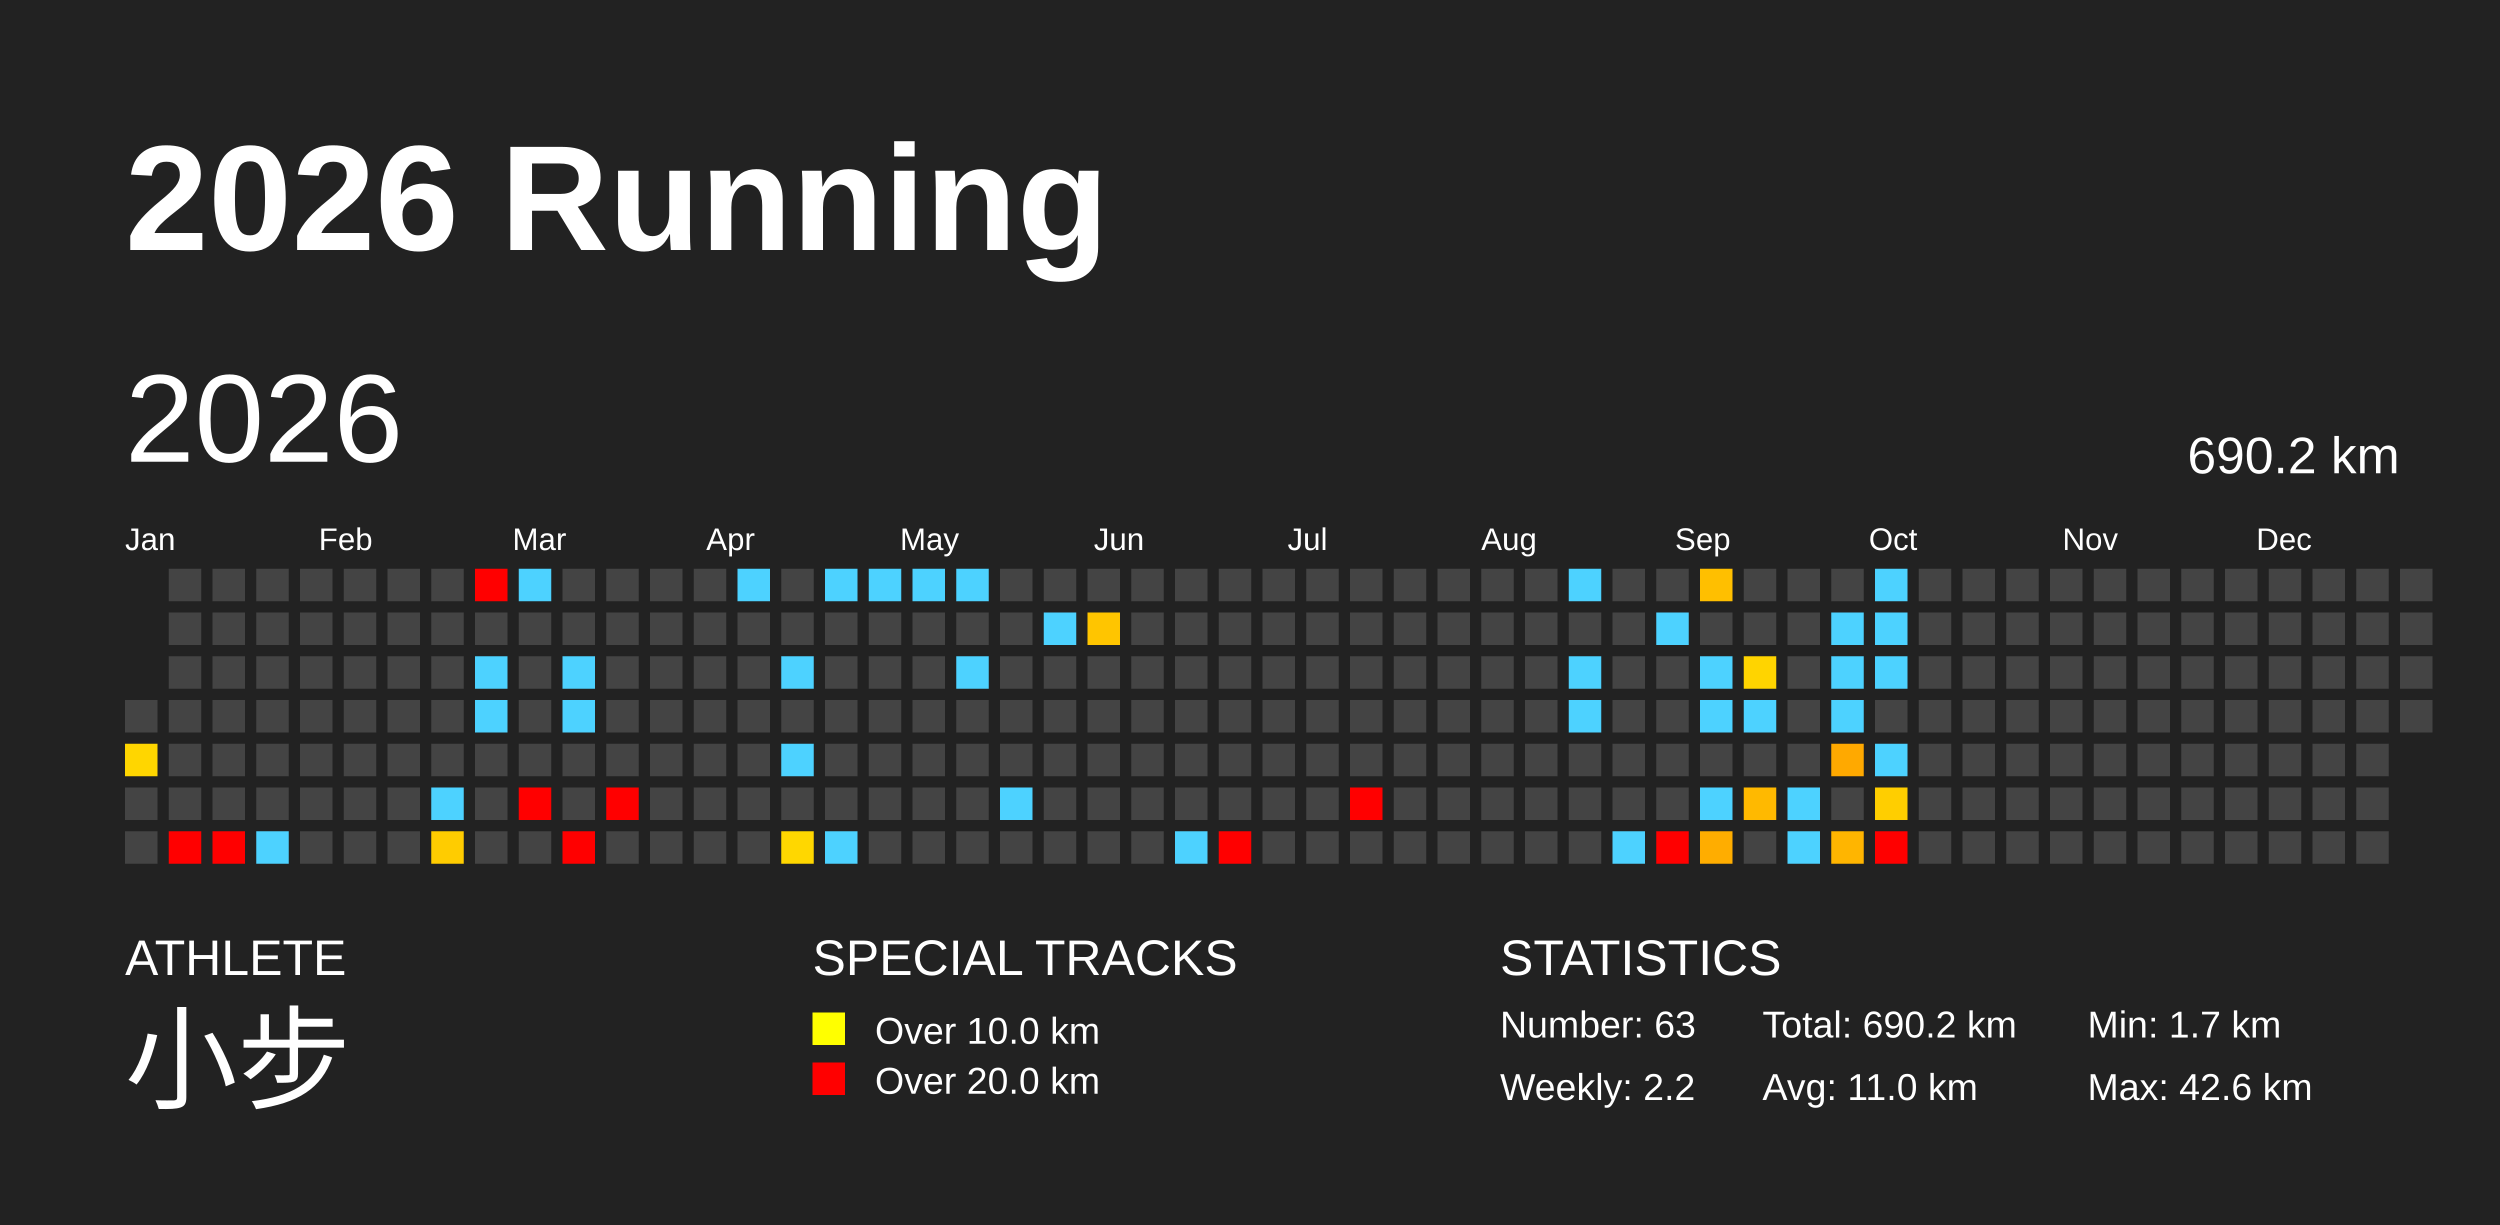
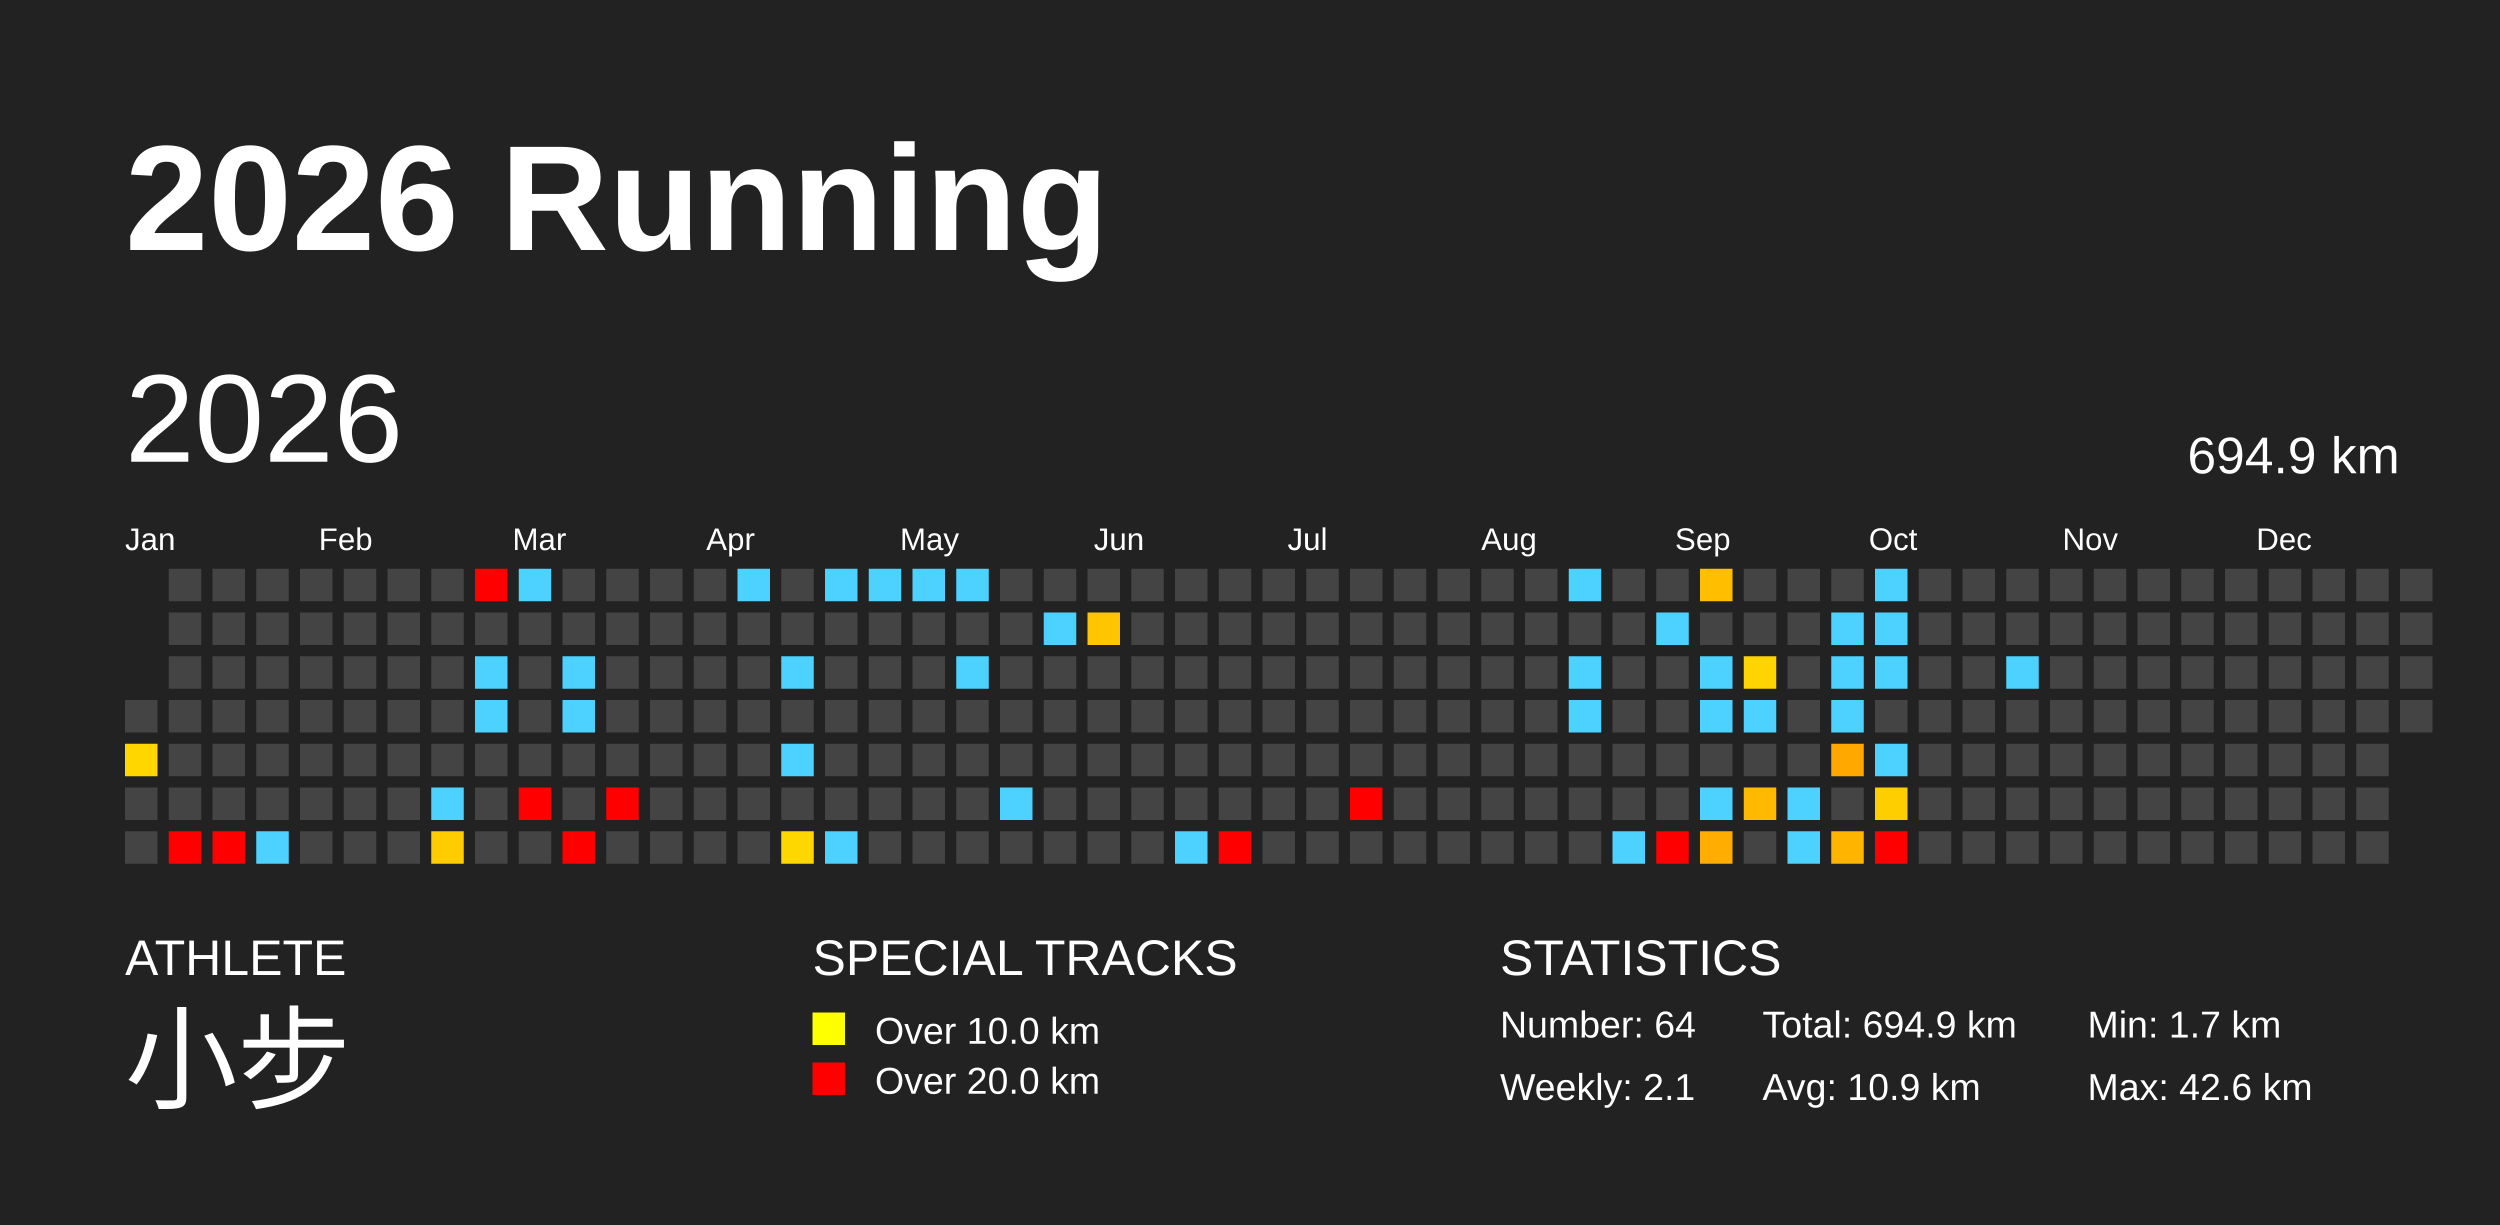
<svg xmlns="http://www.w3.org/2000/svg" baseProfile="full" height="98mm" version="1.1" viewBox="0,0,200,98" width="200mm">
  <defs />
  <rect fill="#222222" height="98" width="200" x="0" y="0" />
  <text fill="#FFFFFF" style="font-size:12px; font-family:Arial; font-weight:bold;" x="10" y="20">2026 Running</text>
  <text fill="#FFFFFF" style="font-size:4px; font-family:Arial" x="10" y="78">ATHLETE</text>
  <text fill="#FFFFFF" style="font-size:9px; font-family:Arial" x="10" y="88">小步</text>
  <text fill="#FFFFFF" style="font-size:4px; font-family:Arial" x="65" y="78">SPECIAL TRACKS</text>
  <rect fill="yellow" height="2.6" width="2.6" x="65" y="81" />
  <text fill="#FFFFFF" style="font-size:3px; font-family:Arial" x="70" y="83.5">Over 10.0 km</text>
  <rect fill="red" height="2.6" width="2.6" x="65" y="85" />
  <text fill="#FFFFFF" style="font-size:3px; font-family:Arial" x="70" y="87.5">Over 20.0 km</text>
  <text fill="#FFFFFF" style="font-size:4px; font-family:Arial" x="120" y="78">STATISTICS</text>
-   <text fill="#FFFFFF" style="font-size:3px; font-family:Arial" x="120" y="83">Number: 63</text>
-   <text fill="#FFFFFF" style="font-size:3px; font-family:Arial" x="120" y="88">Weekly: 2.2</text>
-   <text fill="#FFFFFF" style="font-size:3px; font-family:Arial" x="141" y="83">Total: 690.2 km</text>
-   <text fill="#FFFFFF" style="font-size:3px; font-family:Arial" x="141" y="88">Avg: 11.0 km</text>
+   <text fill="#FFFFFF" style="font-size:3px; font-family:Arial" x="120" y="83">Number: 64</text>
+   <text fill="#FFFFFF" style="font-size:3px; font-family:Arial" x="120" y="88">Weekly: 2.1</text>
+   <text fill="#FFFFFF" style="font-size:3px; font-family:Arial" x="141" y="83">Total: 694.9 km</text>
+   <text fill="#FFFFFF" style="font-size:3px; font-family:Arial" x="141" y="88">Avg: 10.9 km</text>
  <text fill="#FFFFFF" style="font-size:3px; font-family:Arial" x="167" y="83">Min: 1.7 km</text>
  <text fill="#FFFFFF" style="font-size:3px; font-family:Arial" x="167" y="88">Max: 42.6 km</text>
  <text dominant-baseline="hanging" fill="#FFFFFF" style="font-size:10.0px; font-family:Arial;" x="10" y="30">2026</text>
-   <text dominant-baseline="hanging" fill="#FFFFFF" style="font-size:4.125px; font-family:Arial;" x="175" y="35">690.2 km</text>
+   <text dominant-baseline="hanging" fill="#FFFFFF" style="font-size:4.125px; font-family:Arial;" x="175" y="35">694.9 km</text>
  <text fill="#FFFFFF" style="font-size:2.5px; font-family:Arial" x="10.0" y="44">Jan</text>
  <text fill="#FFFFFF" style="font-size:2.5px; font-family:Arial" x="25.5" y="44">Feb</text>
  <text fill="#FFFFFF" style="font-size:2.5px; font-family:Arial" x="41.0" y="44">Mar</text>
  <text fill="#FFFFFF" style="font-size:2.5px; font-family:Arial" x="56.5" y="44">Apr</text>
  <text fill="#FFFFFF" style="font-size:2.5px; font-family:Arial" x="72.0" y="44">May</text>
  <text fill="#FFFFFF" style="font-size:2.5px; font-family:Arial" x="87.5" y="44">Jun</text>
  <text fill="#FFFFFF" style="font-size:2.5px; font-family:Arial" x="103.0" y="44">Jul</text>
  <text fill="#FFFFFF" style="font-size:2.5px; font-family:Arial" x="118.5" y="44">Aug</text>
  <text fill="#FFFFFF" style="font-size:2.5px; font-family:Arial" x="134.0" y="44">Sep</text>
  <text fill="#FFFFFF" style="font-size:2.5px; font-family:Arial" x="149.5" y="44">Oct</text>
  <text fill="#FFFFFF" style="font-size:2.5px; font-family:Arial" x="165.0" y="44">Nov</text>
  <text fill="#FFFFFF" style="font-size:2.5px; font-family:Arial" x="180.5" y="44">Dec</text>
  <rect fill="#444444" height="2.6" width="2.6" x="10.0" y="56.0" />
  <rect fill="#ffd600" height="2.6" width="2.6" x="10.0" y="59.5" />
  <rect fill="#444444" height="2.6" width="2.6" x="10.0" y="63.0" />
  <rect fill="#444444" height="2.6" width="2.6" x="10.0" y="66.5" />
  <rect fill="#444444" height="2.6" width="2.6" x="13.5" y="45.5" />
  <rect fill="#444444" height="2.6" width="2.6" x="13.5" y="49.0" />
  <rect fill="#444444" height="2.6" width="2.6" x="13.5" y="52.5" />
  <rect fill="#444444" height="2.6" width="2.6" x="13.5" y="56.0" />
  <rect fill="#444444" height="2.6" width="2.6" x="13.5" y="59.5" />
  <rect fill="#444444" height="2.6" width="2.6" x="13.5" y="63.0" />
  <rect fill="red" height="2.6" width="2.6" x="13.5" y="66.5" />
  <rect fill="#444444" height="2.6" width="2.6" x="17.0" y="45.5" />
  <rect fill="#444444" height="2.6" width="2.6" x="17.0" y="49.0" />
  <rect fill="#444444" height="2.6" width="2.6" x="17.0" y="52.5" />
  <rect fill="#444444" height="2.6" width="2.6" x="17.0" y="56.0" />
  <rect fill="#444444" height="2.6" width="2.6" x="17.0" y="59.5" />
  <rect fill="#444444" height="2.6" width="2.6" x="17.0" y="63.0" />
  <rect fill="red" height="2.6" width="2.6" x="17.0" y="66.5" />
  <rect fill="#444444" height="2.6" width="2.6" x="20.5" y="45.5" />
  <rect fill="#444444" height="2.6" width="2.6" x="20.5" y="49.0" />
  <rect fill="#444444" height="2.6" width="2.6" x="20.5" y="52.5" />
  <rect fill="#444444" height="2.6" width="2.6" x="20.5" y="56.0" />
  <rect fill="#444444" height="2.6" width="2.6" x="20.5" y="59.5" />
  <rect fill="#444444" height="2.6" width="2.6" x="20.5" y="63.0" />
  <rect fill="#4dd2ff" height="2.6" width="2.6" x="20.5" y="66.5" />
  <rect fill="#444444" height="2.6" width="2.6" x="24.0" y="45.5" />
  <rect fill="#444444" height="2.6" width="2.6" x="24.0" y="49.0" />
  <rect fill="#444444" height="2.6" width="2.6" x="24.0" y="52.5" />
  <rect fill="#444444" height="2.6" width="2.6" x="24.0" y="56.0" />
  <rect fill="#444444" height="2.6" width="2.6" x="24.0" y="59.5" />
  <rect fill="#444444" height="2.6" width="2.6" x="24.0" y="63.0" />
  <rect fill="#444444" height="2.6" width="2.6" x="24.0" y="66.5" />
  <rect fill="#444444" height="2.6" width="2.6" x="27.5" y="45.5" />
  <rect fill="#444444" height="2.6" width="2.6" x="27.5" y="49.0" />
  <rect fill="#444444" height="2.6" width="2.6" x="27.5" y="52.5" />
  <rect fill="#444444" height="2.6" width="2.6" x="27.5" y="56.0" />
  <rect fill="#444444" height="2.6" width="2.6" x="27.5" y="59.5" />
  <rect fill="#444444" height="2.6" width="2.6" x="27.5" y="63.0" />
  <rect fill="#444444" height="2.6" width="2.6" x="27.5" y="66.5" />
  <rect fill="#444444" height="2.6" width="2.6" x="31.0" y="45.5" />
  <rect fill="#444444" height="2.6" width="2.6" x="31.0" y="49.0" />
  <rect fill="#444444" height="2.6" width="2.6" x="31.0" y="52.5" />
  <rect fill="#444444" height="2.6" width="2.6" x="31.0" y="56.0" />
  <rect fill="#444444" height="2.6" width="2.6" x="31.0" y="59.5" />
  <rect fill="#444444" height="2.6" width="2.6" x="31.0" y="63.0" />
  <rect fill="#444444" height="2.6" width="2.6" x="31.0" y="66.5" />
  <rect fill="#444444" height="2.6" width="2.6" x="34.5" y="45.5" />
  <rect fill="#444444" height="2.6" width="2.6" x="34.5" y="49.0" />
  <rect fill="#444444" height="2.6" width="2.6" x="34.5" y="52.5" />
  <rect fill="#444444" height="2.6" width="2.6" x="34.5" y="56.0" />
  <rect fill="#444444" height="2.6" width="2.6" x="34.5" y="59.5" />
  <rect fill="#4dd2ff" height="2.6" width="2.6" x="34.5" y="63.0" />
  <rect fill="#ffcc00" height="2.6" width="2.6" x="34.5" y="66.5" />
  <rect fill="red" height="2.6" width="2.6" x="38.0" y="45.5" />
  <rect fill="#444444" height="2.6" width="2.6" x="38.0" y="49.0" />
  <rect fill="#4dd2ff" height="2.6" width="2.6" x="38.0" y="52.5" />
  <rect fill="#4dd2ff" height="2.6" width="2.6" x="38.0" y="56.0" />
  <rect fill="#444444" height="2.6" width="2.6" x="38.0" y="59.5" />
  <rect fill="#444444" height="2.6" width="2.6" x="38.0" y="63.0" />
  <rect fill="#444444" height="2.6" width="2.6" x="38.0" y="66.5" />
  <rect fill="#4dd2ff" height="2.6" width="2.6" x="41.5" y="45.5" />
  <rect fill="#444444" height="2.6" width="2.6" x="41.5" y="49.0" />
  <rect fill="#444444" height="2.6" width="2.6" x="41.5" y="52.5" />
  <rect fill="#444444" height="2.6" width="2.6" x="41.5" y="56.0" />
  <rect fill="#444444" height="2.6" width="2.6" x="41.5" y="59.5" />
  <rect fill="red" height="2.6" width="2.6" x="41.5" y="63.0" />
  <rect fill="#444444" height="2.6" width="2.6" x="41.5" y="66.5" />
  <rect fill="#444444" height="2.6" width="2.6" x="45.0" y="45.5" />
  <rect fill="#444444" height="2.6" width="2.6" x="45.0" y="49.0" />
  <rect fill="#4dd2ff" height="2.6" width="2.6" x="45.0" y="52.5" />
  <rect fill="#4dd2ff" height="2.6" width="2.6" x="45.0" y="56.0" />
  <rect fill="#444444" height="2.6" width="2.6" x="45.0" y="59.5" />
  <rect fill="#444444" height="2.6" width="2.6" x="45.0" y="63.0" />
  <rect fill="red" height="2.6" width="2.6" x="45.0" y="66.5" />
  <rect fill="#444444" height="2.6" width="2.6" x="48.5" y="45.5" />
  <rect fill="#444444" height="2.6" width="2.6" x="48.5" y="49.0" />
  <rect fill="#444444" height="2.6" width="2.6" x="48.5" y="52.5" />
  <rect fill="#444444" height="2.6" width="2.6" x="48.5" y="56.0" />
  <rect fill="#444444" height="2.6" width="2.6" x="48.5" y="59.5" />
  <rect fill="red" height="2.6" width="2.6" x="48.5" y="63.0" />
  <rect fill="#444444" height="2.6" width="2.6" x="48.5" y="66.5" />
  <rect fill="#444444" height="2.6" width="2.6" x="52.0" y="45.5" />
  <rect fill="#444444" height="2.6" width="2.6" x="52.0" y="49.0" />
  <rect fill="#444444" height="2.6" width="2.6" x="52.0" y="52.5" />
  <rect fill="#444444" height="2.6" width="2.6" x="52.0" y="56.0" />
  <rect fill="#444444" height="2.6" width="2.6" x="52.0" y="59.5" />
  <rect fill="#444444" height="2.6" width="2.6" x="52.0" y="63.0" />
  <rect fill="#444444" height="2.6" width="2.6" x="52.0" y="66.5" />
  <rect fill="#444444" height="2.6" width="2.6" x="55.5" y="45.5" />
  <rect fill="#444444" height="2.6" width="2.6" x="55.5" y="49.0" />
  <rect fill="#444444" height="2.6" width="2.6" x="55.5" y="52.5" />
  <rect fill="#444444" height="2.6" width="2.6" x="55.5" y="56.0" />
  <rect fill="#444444" height="2.6" width="2.6" x="55.5" y="59.5" />
  <rect fill="#444444" height="2.6" width="2.6" x="55.5" y="63.0" />
  <rect fill="#444444" height="2.6" width="2.6" x="55.5" y="66.5" />
  <rect fill="#4dd2ff" height="2.6" width="2.6" x="59.0" y="45.5" />
  <rect fill="#444444" height="2.6" width="2.6" x="59.0" y="49.0" />
  <rect fill="#444444" height="2.6" width="2.6" x="59.0" y="52.5" />
  <rect fill="#444444" height="2.6" width="2.6" x="59.0" y="56.0" />
  <rect fill="#444444" height="2.6" width="2.6" x="59.0" y="59.5" />
  <rect fill="#444444" height="2.6" width="2.6" x="59.0" y="63.0" />
  <rect fill="#444444" height="2.6" width="2.6" x="59.0" y="66.5" />
  <rect fill="#444444" height="2.6" width="2.6" x="62.5" y="45.5" />
  <rect fill="#444444" height="2.6" width="2.6" x="62.5" y="49.0" />
  <rect fill="#4dd2ff" height="2.6" width="2.6" x="62.5" y="52.5" />
  <rect fill="#444444" height="2.6" width="2.6" x="62.5" y="56.0" />
  <rect fill="#4dd2ff" height="2.6" width="2.6" x="62.5" y="59.5" />
  <rect fill="#444444" height="2.6" width="2.6" x="62.5" y="63.0" />
  <rect fill="#ffd700" height="2.6" width="2.6" x="62.5" y="66.5" />
  <rect fill="#4dd2ff" height="2.6" width="2.6" x="66.0" y="45.5" />
  <rect fill="#444444" height="2.6" width="2.6" x="66.0" y="49.0" />
  <rect fill="#444444" height="2.6" width="2.6" x="66.0" y="52.5" />
  <rect fill="#444444" height="2.6" width="2.6" x="66.0" y="56.0" />
  <rect fill="#444444" height="2.6" width="2.6" x="66.0" y="59.5" />
  <rect fill="#444444" height="2.6" width="2.6" x="66.0" y="63.0" />
  <rect fill="#4dd2ff" height="2.6" width="2.6" x="66.0" y="66.5" />
  <rect fill="#4dd2ff" height="2.6" width="2.6" x="69.5" y="45.5" />
  <rect fill="#444444" height="2.6" width="2.6" x="69.5" y="49.0" />
  <rect fill="#444444" height="2.6" width="2.6" x="69.5" y="52.5" />
  <rect fill="#444444" height="2.6" width="2.6" x="69.5" y="56.0" />
  <rect fill="#444444" height="2.6" width="2.6" x="69.5" y="59.5" />
  <rect fill="#444444" height="2.6" width="2.6" x="69.5" y="63.0" />
  <rect fill="#444444" height="2.6" width="2.6" x="69.5" y="66.5" />
  <rect fill="#4dd2ff" height="2.6" width="2.6" x="73.0" y="45.5" />
  <rect fill="#444444" height="2.6" width="2.6" x="73.0" y="49.0" />
  <rect fill="#444444" height="2.6" width="2.6" x="73.0" y="52.5" />
  <rect fill="#444444" height="2.6" width="2.6" x="73.0" y="56.0" />
  <rect fill="#444444" height="2.6" width="2.6" x="73.0" y="59.5" />
  <rect fill="#444444" height="2.6" width="2.6" x="73.0" y="63.0" />
  <rect fill="#444444" height="2.6" width="2.6" x="73.0" y="66.5" />
  <rect fill="#4dd2ff" height="2.6" width="2.6" x="76.5" y="45.5" />
  <rect fill="#444444" height="2.6" width="2.6" x="76.5" y="49.0" />
  <rect fill="#4dd2ff" height="2.6" width="2.6" x="76.5" y="52.5" />
  <rect fill="#444444" height="2.6" width="2.6" x="76.5" y="56.0" />
  <rect fill="#444444" height="2.6" width="2.6" x="76.5" y="59.5" />
  <rect fill="#444444" height="2.6" width="2.6" x="76.5" y="63.0" />
  <rect fill="#444444" height="2.6" width="2.6" x="76.5" y="66.5" />
  <rect fill="#444444" height="2.6" width="2.6" x="80.0" y="45.5" />
  <rect fill="#444444" height="2.6" width="2.6" x="80.0" y="49.0" />
  <rect fill="#444444" height="2.6" width="2.6" x="80.0" y="52.5" />
  <rect fill="#444444" height="2.6" width="2.6" x="80.0" y="56.0" />
  <rect fill="#444444" height="2.6" width="2.6" x="80.0" y="59.5" />
  <rect fill="#4dd2ff" height="2.6" width="2.6" x="80.0" y="63.0" />
  <rect fill="#444444" height="2.6" width="2.6" x="80.0" y="66.5" />
  <rect fill="#444444" height="2.6" width="2.6" x="83.5" y="45.5" />
  <rect fill="#4dd2ff" height="2.6" width="2.6" x="83.5" y="49.0" />
  <rect fill="#444444" height="2.6" width="2.6" x="83.5" y="52.5" />
  <rect fill="#444444" height="2.6" width="2.6" x="83.5" y="56.0" />
  <rect fill="#444444" height="2.6" width="2.6" x="83.5" y="59.5" />
  <rect fill="#444444" height="2.6" width="2.6" x="83.5" y="63.0" />
  <rect fill="#444444" height="2.6" width="2.6" x="83.5" y="66.5" />
  <rect fill="#444444" height="2.6" width="2.6" x="87.0" y="45.5" />
  <rect fill="#ffc500" height="2.6" width="2.6" x="87.0" y="49.0" />
  <rect fill="#444444" height="2.6" width="2.6" x="87.0" y="52.5" />
  <rect fill="#444444" height="2.6" width="2.6" x="87.0" y="56.0" />
  <rect fill="#444444" height="2.6" width="2.6" x="87.0" y="59.5" />
  <rect fill="#444444" height="2.6" width="2.6" x="87.0" y="63.0" />
  <rect fill="#444444" height="2.6" width="2.6" x="87.0" y="66.5" />
  <rect fill="#444444" height="2.6" width="2.6" x="90.5" y="45.5" />
  <rect fill="#444444" height="2.6" width="2.6" x="90.5" y="49.0" />
  <rect fill="#444444" height="2.6" width="2.6" x="90.5" y="52.5" />
  <rect fill="#444444" height="2.6" width="2.6" x="90.5" y="56.0" />
  <rect fill="#444444" height="2.6" width="2.6" x="90.5" y="59.5" />
  <rect fill="#444444" height="2.6" width="2.6" x="90.5" y="63.0" />
  <rect fill="#444444" height="2.6" width="2.6" x="90.5" y="66.5" />
  <rect fill="#444444" height="2.6" width="2.6" x="94.0" y="45.5" />
  <rect fill="#444444" height="2.6" width="2.6" x="94.0" y="49.0" />
  <rect fill="#444444" height="2.6" width="2.6" x="94.0" y="52.5" />
  <rect fill="#444444" height="2.6" width="2.6" x="94.0" y="56.0" />
  <rect fill="#444444" height="2.6" width="2.6" x="94.0" y="59.5" />
  <rect fill="#444444" height="2.6" width="2.6" x="94.0" y="63.0" />
  <rect fill="#4dd2ff" height="2.6" width="2.6" x="94.0" y="66.5" />
  <rect fill="#444444" height="2.6" width="2.6" x="97.5" y="45.5" />
  <rect fill="#444444" height="2.6" width="2.6" x="97.5" y="49.0" />
  <rect fill="#444444" height="2.6" width="2.6" x="97.5" y="52.5" />
  <rect fill="#444444" height="2.6" width="2.6" x="97.5" y="56.0" />
  <rect fill="#444444" height="2.6" width="2.6" x="97.5" y="59.5" />
  <rect fill="#444444" height="2.6" width="2.6" x="97.5" y="63.0" />
  <rect fill="red" height="2.6" width="2.6" x="97.5" y="66.5" />
  <rect fill="#444444" height="2.6" width="2.6" x="101.0" y="45.5" />
  <rect fill="#444444" height="2.6" width="2.6" x="101.0" y="49.0" />
  <rect fill="#444444" height="2.6" width="2.6" x="101.0" y="52.5" />
  <rect fill="#444444" height="2.6" width="2.6" x="101.0" y="56.0" />
  <rect fill="#444444" height="2.6" width="2.6" x="101.0" y="59.5" />
  <rect fill="#444444" height="2.6" width="2.6" x="101.0" y="63.0" />
  <rect fill="#444444" height="2.6" width="2.6" x="101.0" y="66.5" />
  <rect fill="#444444" height="2.6" width="2.6" x="104.5" y="45.5" />
  <rect fill="#444444" height="2.6" width="2.6" x="104.5" y="49.0" />
  <rect fill="#444444" height="2.6" width="2.6" x="104.5" y="52.5" />
  <rect fill="#444444" height="2.6" width="2.6" x="104.5" y="56.0" />
  <rect fill="#444444" height="2.6" width="2.6" x="104.5" y="59.5" />
  <rect fill="#444444" height="2.6" width="2.6" x="104.5" y="63.0" />
  <rect fill="#444444" height="2.6" width="2.6" x="104.5" y="66.5" />
  <rect fill="#444444" height="2.6" width="2.6" x="108.0" y="45.5" />
  <rect fill="#444444" height="2.6" width="2.6" x="108.0" y="49.0" />
  <rect fill="#444444" height="2.6" width="2.6" x="108.0" y="52.5" />
  <rect fill="#444444" height="2.6" width="2.6" x="108.0" y="56.0" />
  <rect fill="#444444" height="2.6" width="2.6" x="108.0" y="59.5" />
  <rect fill="red" height="2.6" width="2.6" x="108.0" y="63.0" />
  <rect fill="#444444" height="2.6" width="2.6" x="108.0" y="66.5" />
  <rect fill="#444444" height="2.6" width="2.6" x="111.5" y="45.5" />
  <rect fill="#444444" height="2.6" width="2.6" x="111.5" y="49.0" />
  <rect fill="#444444" height="2.6" width="2.6" x="111.5" y="52.5" />
  <rect fill="#444444" height="2.6" width="2.6" x="111.5" y="56.0" />
  <rect fill="#444444" height="2.6" width="2.6" x="111.5" y="59.5" />
  <rect fill="#444444" height="2.6" width="2.6" x="111.5" y="63.0" />
  <rect fill="#444444" height="2.6" width="2.6" x="111.5" y="66.5" />
  <rect fill="#444444" height="2.6" width="2.6" x="115.0" y="45.5" />
  <rect fill="#444444" height="2.6" width="2.6" x="115.0" y="49.0" />
  <rect fill="#444444" height="2.6" width="2.6" x="115.0" y="52.5" />
  <rect fill="#444444" height="2.6" width="2.6" x="115.0" y="56.0" />
  <rect fill="#444444" height="2.6" width="2.6" x="115.0" y="59.5" />
  <rect fill="#444444" height="2.6" width="2.6" x="115.0" y="63.0" />
  <rect fill="#444444" height="2.6" width="2.6" x="115.0" y="66.5" />
  <rect fill="#444444" height="2.6" width="2.6" x="118.5" y="45.5" />
  <rect fill="#444444" height="2.6" width="2.6" x="118.5" y="49.0" />
  <rect fill="#444444" height="2.6" width="2.6" x="118.5" y="52.5" />
  <rect fill="#444444" height="2.6" width="2.6" x="118.5" y="56.0" />
  <rect fill="#444444" height="2.6" width="2.6" x="118.5" y="59.5" />
  <rect fill="#444444" height="2.6" width="2.6" x="118.5" y="63.0" />
  <rect fill="#444444" height="2.6" width="2.6" x="118.5" y="66.5" />
  <rect fill="#444444" height="2.6" width="2.6" x="122.0" y="45.5" />
  <rect fill="#444444" height="2.6" width="2.6" x="122.0" y="49.0" />
  <rect fill="#444444" height="2.6" width="2.6" x="122.0" y="52.5" />
  <rect fill="#444444" height="2.6" width="2.6" x="122.0" y="56.0" />
  <rect fill="#444444" height="2.6" width="2.6" x="122.0" y="59.5" />
  <rect fill="#444444" height="2.6" width="2.6" x="122.0" y="63.0" />
  <rect fill="#444444" height="2.6" width="2.6" x="122.0" y="66.5" />
  <rect fill="#4dd2ff" height="2.6" width="2.6" x="125.5" y="45.5" />
  <rect fill="#444444" height="2.6" width="2.6" x="125.5" y="49.0" />
  <rect fill="#4dd2ff" height="2.6" width="2.6" x="125.5" y="52.5" />
  <rect fill="#4dd2ff" height="2.6" width="2.6" x="125.5" y="56.0" />
  <rect fill="#444444" height="2.6" width="2.6" x="125.5" y="59.5" />
  <rect fill="#444444" height="2.6" width="2.6" x="125.5" y="63.0" />
  <rect fill="#444444" height="2.6" width="2.6" x="125.5" y="66.5" />
  <rect fill="#444444" height="2.6" width="2.6" x="129.0" y="45.5" />
  <rect fill="#444444" height="2.6" width="2.6" x="129.0" y="49.0" />
  <rect fill="#444444" height="2.6" width="2.6" x="129.0" y="52.5" />
  <rect fill="#444444" height="2.6" width="2.6" x="129.0" y="56.0" />
  <rect fill="#444444" height="2.6" width="2.6" x="129.0" y="59.5" />
  <rect fill="#444444" height="2.6" width="2.6" x="129.0" y="63.0" />
  <rect fill="#4dd2ff" height="2.6" width="2.6" x="129.0" y="66.5" />
  <rect fill="#444444" height="2.6" width="2.6" x="132.5" y="45.5" />
  <rect fill="#4dd2ff" height="2.6" width="2.6" x="132.5" y="49.0" />
  <rect fill="#444444" height="2.6" width="2.6" x="132.5" y="52.5" />
  <rect fill="#444444" height="2.6" width="2.6" x="132.5" y="56.0" />
  <rect fill="#444444" height="2.6" width="2.6" x="132.5" y="59.5" />
  <rect fill="#444444" height="2.6" width="2.6" x="132.5" y="63.0" />
  <rect fill="red" height="2.6" width="2.6" x="132.5" y="66.5" />
  <rect fill="#ffbf00" height="2.6" width="2.6" x="136.0" y="45.5" />
  <rect fill="#444444" height="2.6" width="2.6" x="136.0" y="49.0" />
  <rect fill="#4dd2ff" height="2.6" width="2.6" x="136.0" y="52.5" />
  <rect fill="#4dd2ff" height="2.6" width="2.6" x="136.0" y="56.0" />
  <rect fill="#444444" height="2.6" width="2.6" x="136.0" y="59.5" />
  <rect fill="#4dd2ff" height="2.6" width="2.6" x="136.0" y="63.0" />
  <rect fill="#ffad00" height="2.6" width="2.6" x="136.0" y="66.5" />
  <rect fill="#444444" height="2.6" width="2.6" x="139.5" y="45.5" />
  <rect fill="#444444" height="2.6" width="2.6" x="139.5" y="49.0" />
  <rect fill="#ffd400" height="2.6" width="2.6" x="139.5" y="52.5" />
  <rect fill="#4dd2ff" height="2.6" width="2.6" x="139.5" y="56.0" />
  <rect fill="#444444" height="2.6" width="2.6" x="139.5" y="59.5" />
  <rect fill="#ffb900" height="2.6" width="2.6" x="139.5" y="63.0" />
  <rect fill="#444444" height="2.6" width="2.6" x="139.5" y="66.5" />
  <rect fill="#444444" height="2.6" width="2.6" x="143.0" y="45.5" />
  <rect fill="#444444" height="2.6" width="2.6" x="143.0" y="49.0" />
  <rect fill="#444444" height="2.6" width="2.6" x="143.0" y="52.5" />
  <rect fill="#444444" height="2.6" width="2.6" x="143.0" y="56.0" />
  <rect fill="#444444" height="2.6" width="2.6" x="143.0" y="59.5" />
  <rect fill="#4dd2ff" height="2.6" width="2.6" x="143.0" y="63.0" />
  <rect fill="#4dd2ff" height="2.6" width="2.6" x="143.0" y="66.5" />
  <rect fill="#444444" height="2.6" width="2.6" x="146.5" y="45.5" />
  <rect fill="#4dd2ff" height="2.6" width="2.6" x="146.5" y="49.0" />
  <rect fill="#4dd2ff" height="2.6" width="2.6" x="146.5" y="52.5" />
  <rect fill="#4dd2ff" height="2.6" width="2.6" x="146.5" y="56.0" />
  <rect fill="#ffa900" height="2.6" width="2.6" x="146.5" y="59.5" />
  <rect fill="#444444" height="2.6" width="2.6" x="146.5" y="63.0" />
  <rect fill="#ffb500" height="2.6" width="2.6" x="146.5" y="66.5" />
  <rect fill="#4dd2ff" height="2.6" width="2.6" x="150.0" y="45.5" />
  <rect fill="#4dd2ff" height="2.6" width="2.6" x="150.0" y="49.0" />
  <rect fill="#4dd2ff" height="2.6" width="2.6" x="150.0" y="52.5" />
  <rect fill="#444444" height="2.6" width="2.6" x="150.0" y="56.0" />
  <rect fill="#4dd2ff" height="2.6" width="2.6" x="150.0" y="59.5" />
  <rect fill="#ffce00" height="2.6" width="2.6" x="150.0" y="63.0" />
  <rect fill="red" height="2.6" width="2.6" x="150.0" y="66.5" />
  <rect fill="#444444" height="2.6" width="2.6" x="153.5" y="45.5" />
  <rect fill="#444444" height="2.6" width="2.6" x="153.5" y="49.0" />
  <rect fill="#444444" height="2.6" width="2.6" x="153.5" y="52.5" />
  <rect fill="#444444" height="2.6" width="2.6" x="153.5" y="56.0" />
  <rect fill="#444444" height="2.6" width="2.6" x="153.5" y="59.5" />
  <rect fill="#444444" height="2.6" width="2.6" x="153.5" y="63.0" />
  <rect fill="#444444" height="2.6" width="2.6" x="153.5" y="66.5" />
  <rect fill="#444444" height="2.6" width="2.6" x="157.0" y="45.5" />
  <rect fill="#444444" height="2.6" width="2.6" x="157.0" y="49.0" />
  <rect fill="#444444" height="2.6" width="2.6" x="157.0" y="52.5" />
  <rect fill="#444444" height="2.6" width="2.6" x="157.0" y="56.0" />
  <rect fill="#444444" height="2.6" width="2.6" x="157.0" y="59.5" />
  <rect fill="#444444" height="2.6" width="2.6" x="157.0" y="63.0" />
  <rect fill="#444444" height="2.6" width="2.6" x="157.0" y="66.5" />
  <rect fill="#444444" height="2.6" width="2.6" x="160.5" y="45.5" />
  <rect fill="#444444" height="2.6" width="2.6" x="160.5" y="49.0" />
-   <rect fill="#444444" height="2.6" width="2.6" x="160.5" y="52.5" />
+   <rect fill="#4dd2ff" height="2.6" width="2.6" x="160.5" y="52.5" />
  <rect fill="#444444" height="2.6" width="2.6" x="160.5" y="56.0" />
  <rect fill="#444444" height="2.6" width="2.6" x="160.5" y="59.5" />
  <rect fill="#444444" height="2.6" width="2.6" x="160.5" y="63.0" />
  <rect fill="#444444" height="2.6" width="2.6" x="160.5" y="66.5" />
  <rect fill="#444444" height="2.6" width="2.6" x="164.0" y="45.5" />
  <rect fill="#444444" height="2.6" width="2.6" x="164.0" y="49.0" />
  <rect fill="#444444" height="2.6" width="2.6" x="164.0" y="52.5" />
  <rect fill="#444444" height="2.6" width="2.6" x="164.0" y="56.0" />
  <rect fill="#444444" height="2.6" width="2.6" x="164.0" y="59.5" />
  <rect fill="#444444" height="2.6" width="2.6" x="164.0" y="63.0" />
  <rect fill="#444444" height="2.6" width="2.6" x="164.0" y="66.5" />
  <rect fill="#444444" height="2.6" width="2.6" x="167.5" y="45.5" />
  <rect fill="#444444" height="2.6" width="2.6" x="167.5" y="49.0" />
  <rect fill="#444444" height="2.6" width="2.6" x="167.5" y="52.5" />
  <rect fill="#444444" height="2.6" width="2.6" x="167.5" y="56.0" />
  <rect fill="#444444" height="2.6" width="2.6" x="167.5" y="59.5" />
  <rect fill="#444444" height="2.6" width="2.6" x="167.5" y="63.0" />
  <rect fill="#444444" height="2.6" width="2.6" x="167.5" y="66.5" />
  <rect fill="#444444" height="2.6" width="2.6" x="171.0" y="45.5" />
  <rect fill="#444444" height="2.6" width="2.6" x="171.0" y="49.0" />
  <rect fill="#444444" height="2.6" width="2.6" x="171.0" y="52.5" />
  <rect fill="#444444" height="2.6" width="2.6" x="171.0" y="56.0" />
  <rect fill="#444444" height="2.6" width="2.6" x="171.0" y="59.5" />
  <rect fill="#444444" height="2.6" width="2.6" x="171.0" y="63.0" />
  <rect fill="#444444" height="2.6" width="2.6" x="171.0" y="66.5" />
  <rect fill="#444444" height="2.6" width="2.6" x="174.5" y="45.5" />
  <rect fill="#444444" height="2.6" width="2.6" x="174.5" y="49.0" />
  <rect fill="#444444" height="2.6" width="2.6" x="174.5" y="52.5" />
  <rect fill="#444444" height="2.6" width="2.6" x="174.5" y="56.0" />
  <rect fill="#444444" height="2.6" width="2.6" x="174.5" y="59.5" />
  <rect fill="#444444" height="2.6" width="2.6" x="174.5" y="63.0" />
  <rect fill="#444444" height="2.6" width="2.6" x="174.5" y="66.5" />
  <rect fill="#444444" height="2.6" width="2.6" x="178.0" y="45.5" />
  <rect fill="#444444" height="2.6" width="2.6" x="178.0" y="49.0" />
  <rect fill="#444444" height="2.6" width="2.6" x="178.0" y="52.5" />
  <rect fill="#444444" height="2.6" width="2.6" x="178.0" y="56.0" />
  <rect fill="#444444" height="2.6" width="2.6" x="178.0" y="59.5" />
  <rect fill="#444444" height="2.6" width="2.6" x="178.0" y="63.0" />
  <rect fill="#444444" height="2.6" width="2.6" x="178.0" y="66.5" />
  <rect fill="#444444" height="2.6" width="2.6" x="181.5" y="45.5" />
  <rect fill="#444444" height="2.6" width="2.6" x="181.5" y="49.0" />
  <rect fill="#444444" height="2.6" width="2.6" x="181.5" y="52.5" />
  <rect fill="#444444" height="2.6" width="2.6" x="181.5" y="56.0" />
  <rect fill="#444444" height="2.6" width="2.6" x="181.5" y="59.5" />
  <rect fill="#444444" height="2.6" width="2.6" x="181.5" y="63.0" />
  <rect fill="#444444" height="2.6" width="2.6" x="181.5" y="66.5" />
  <rect fill="#444444" height="2.6" width="2.6" x="185.0" y="45.5" />
  <rect fill="#444444" height="2.6" width="2.6" x="185.0" y="49.0" />
  <rect fill="#444444" height="2.6" width="2.6" x="185.0" y="52.5" />
  <rect fill="#444444" height="2.6" width="2.6" x="185.0" y="56.0" />
  <rect fill="#444444" height="2.6" width="2.6" x="185.0" y="59.5" />
  <rect fill="#444444" height="2.6" width="2.6" x="185.0" y="63.0" />
  <rect fill="#444444" height="2.6" width="2.6" x="185.0" y="66.5" />
  <rect fill="#444444" height="2.6" width="2.6" x="188.5" y="45.5" />
  <rect fill="#444444" height="2.6" width="2.6" x="188.5" y="49.0" />
  <rect fill="#444444" height="2.6" width="2.6" x="188.5" y="52.5" />
  <rect fill="#444444" height="2.6" width="2.6" x="188.5" y="56.0" />
  <rect fill="#444444" height="2.6" width="2.6" x="188.5" y="59.5" />
  <rect fill="#444444" height="2.6" width="2.6" x="188.5" y="63.0" />
  <rect fill="#444444" height="2.6" width="2.6" x="188.5" y="66.5" />
  <rect fill="#444444" height="2.6" width="2.6" x="192.0" y="45.5" />
  <rect fill="#444444" height="2.6" width="2.6" x="192.0" y="49.0" />
  <rect fill="#444444" height="2.6" width="2.6" x="192.0" y="52.5" />
  <rect fill="#444444" height="2.6" width="2.6" x="192.0" y="56.0" />
</svg>
